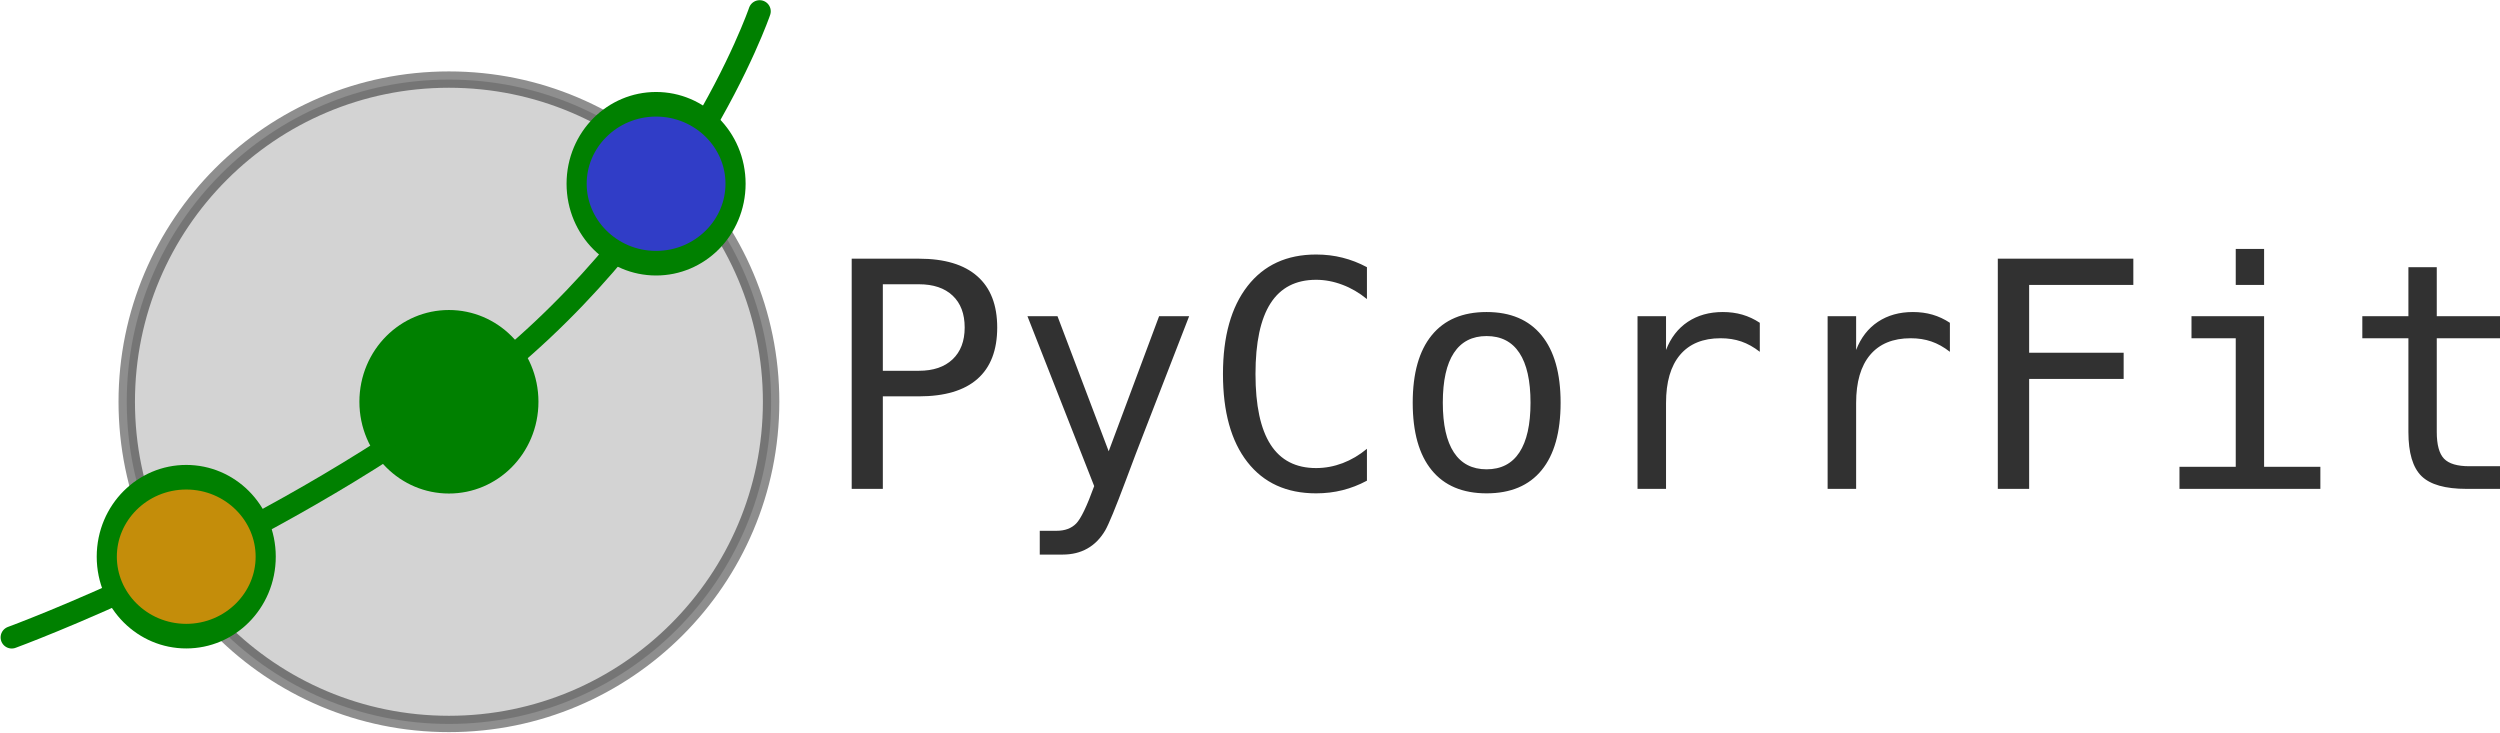
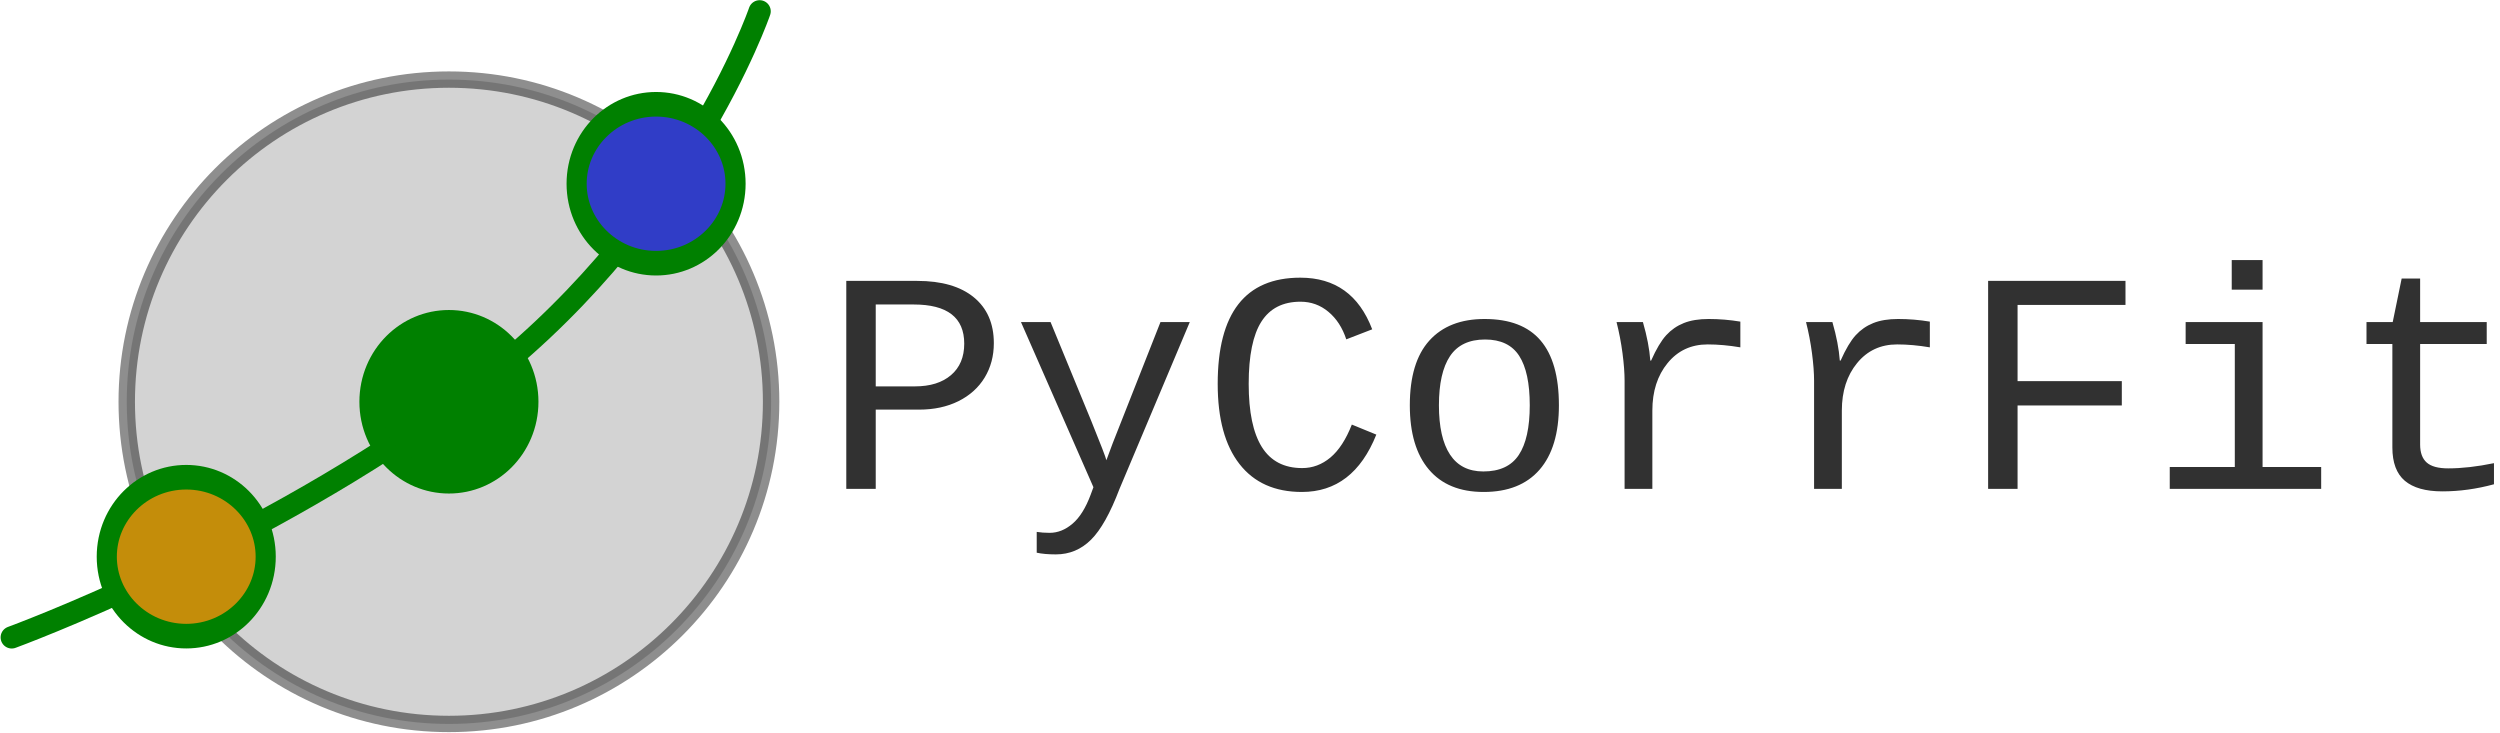
<svg xmlns="http://www.w3.org/2000/svg" width="786.552" height="230.343" id="svg2" version="1.1">
  <defs id="defs4" />
  <g id="layer1" transform="translate(-79.58144,-210.2679)">
    <path style="fill:#000000;fill-opacity:0.172;stroke:#000000;stroke-width:6.378;stroke-linecap:round;stroke-miterlimit:4;stroke-opacity:0.445;stroke-dasharray:none" id="path3820" d="m 237.143,46.627 c 0,69.43 -55.964,125.714 -125,125.714 -69.036,0 -125,-56.284 -125,-125.714 0,-69.43 55.964,-125.714 125,-125.714 69.036,0 125,56.284 125,125.714 z" transform="matrix(0.8109252,0,0,0.8063177,129.883,299.077)" />
    <path style="fill:none;stroke:#008000;stroke-width:7;stroke-linecap:round;stroke-linejoin:miter;stroke-miterlimit:4;stroke-opacity:1;stroke-dasharray:none" d="m 83.272,410.804 c 0,0 78.208,-28.602 143.48,-77.096 68.086,-50.585 91.824,-119.881 91.824,-119.881" id="path3780" />
    <path style="fill:#008000;fill-opacity:1;stroke:#008000;stroke-width:11.257;stroke-miterlimit:4;stroke-opacity:1;stroke-dasharray:none" id="path2985-3" d="m 206.071,424.047 c 0,20.084 -19.899,36.365 -44.447,36.365 -24.547,0 -44.447,-16.281 -44.447,-36.365 0,-20.084 19.899,-36.365 44.447,-36.365 24.547,0 44.447,16.281 44.447,36.365 z" transform="matrix(0.5624713,0,0,0.687465,129.9134,45.15562)" />
    <path style="fill:#c48d0a;fill-opacity:1;stroke:#008000;stroke-width:11.257;stroke-miterlimit:4;stroke-opacity:1;stroke-dasharray:none" id="path2985" d="m 206.071,424.047 c 0,20.084 -19.899,36.365 -44.447,36.365 -24.547,0 -44.447,-16.281 -44.447,-36.365 0,-20.084 19.899,-36.365 44.447,-36.365 24.547,0 44.447,16.281 44.447,36.365 z" transform="matrix(0.5624713,0,0,0.687465,47.2686,93.89513)" />
    <path style="fill:#303dc7;fill-opacity:1;stroke:#008000;stroke-width:11.257;stroke-miterlimit:4;stroke-opacity:1;stroke-dasharray:none" id="path2985-1" d="m 206.071,424.047 c 0,20.084 -19.899,36.365 -44.447,36.365 -24.547,0 -44.447,-16.281 -44.447,-36.365 0,-20.084 19.899,-36.365 44.447,-36.365 24.547,0 44.447,16.281 44.447,36.365 z" transform="matrix(0.5624713,0,0,0.687465,195.0909,-23.44119)" />
    <text xml:space="preserve" style="font-size:99.344px;font-style:normal;font-weight:normal;line-height:125%;letter-spacing:0px;word-spacing:0px;fill:#000000;fill-opacity:0.805;stroke:none;font-family:Sans" x="337.982" y="364.08" id="text3793">
-       <tspan id="tspan3795" x="337.982" y="364.08" style="font-style:normal;font-variant:normal;font-weight:normal;font-stretch:normal;fill:#000000;fill-opacity:0.805;font-family:Monospace;-inkscape-font-specification:Monospace">PyCorrFit</tspan>
+       <tspan id="tspan3795" x="337.982" y="364.08" style="font-style:normal;font-variant:normal;font-weight:normal;font-stretch:normal;fill:#000000;fill-opacity:0.805;font-family:Courier New;-inkscape-font-specification:Courier New">PyCorrFit</tspan>
    </text>
  </g>
</svg>
